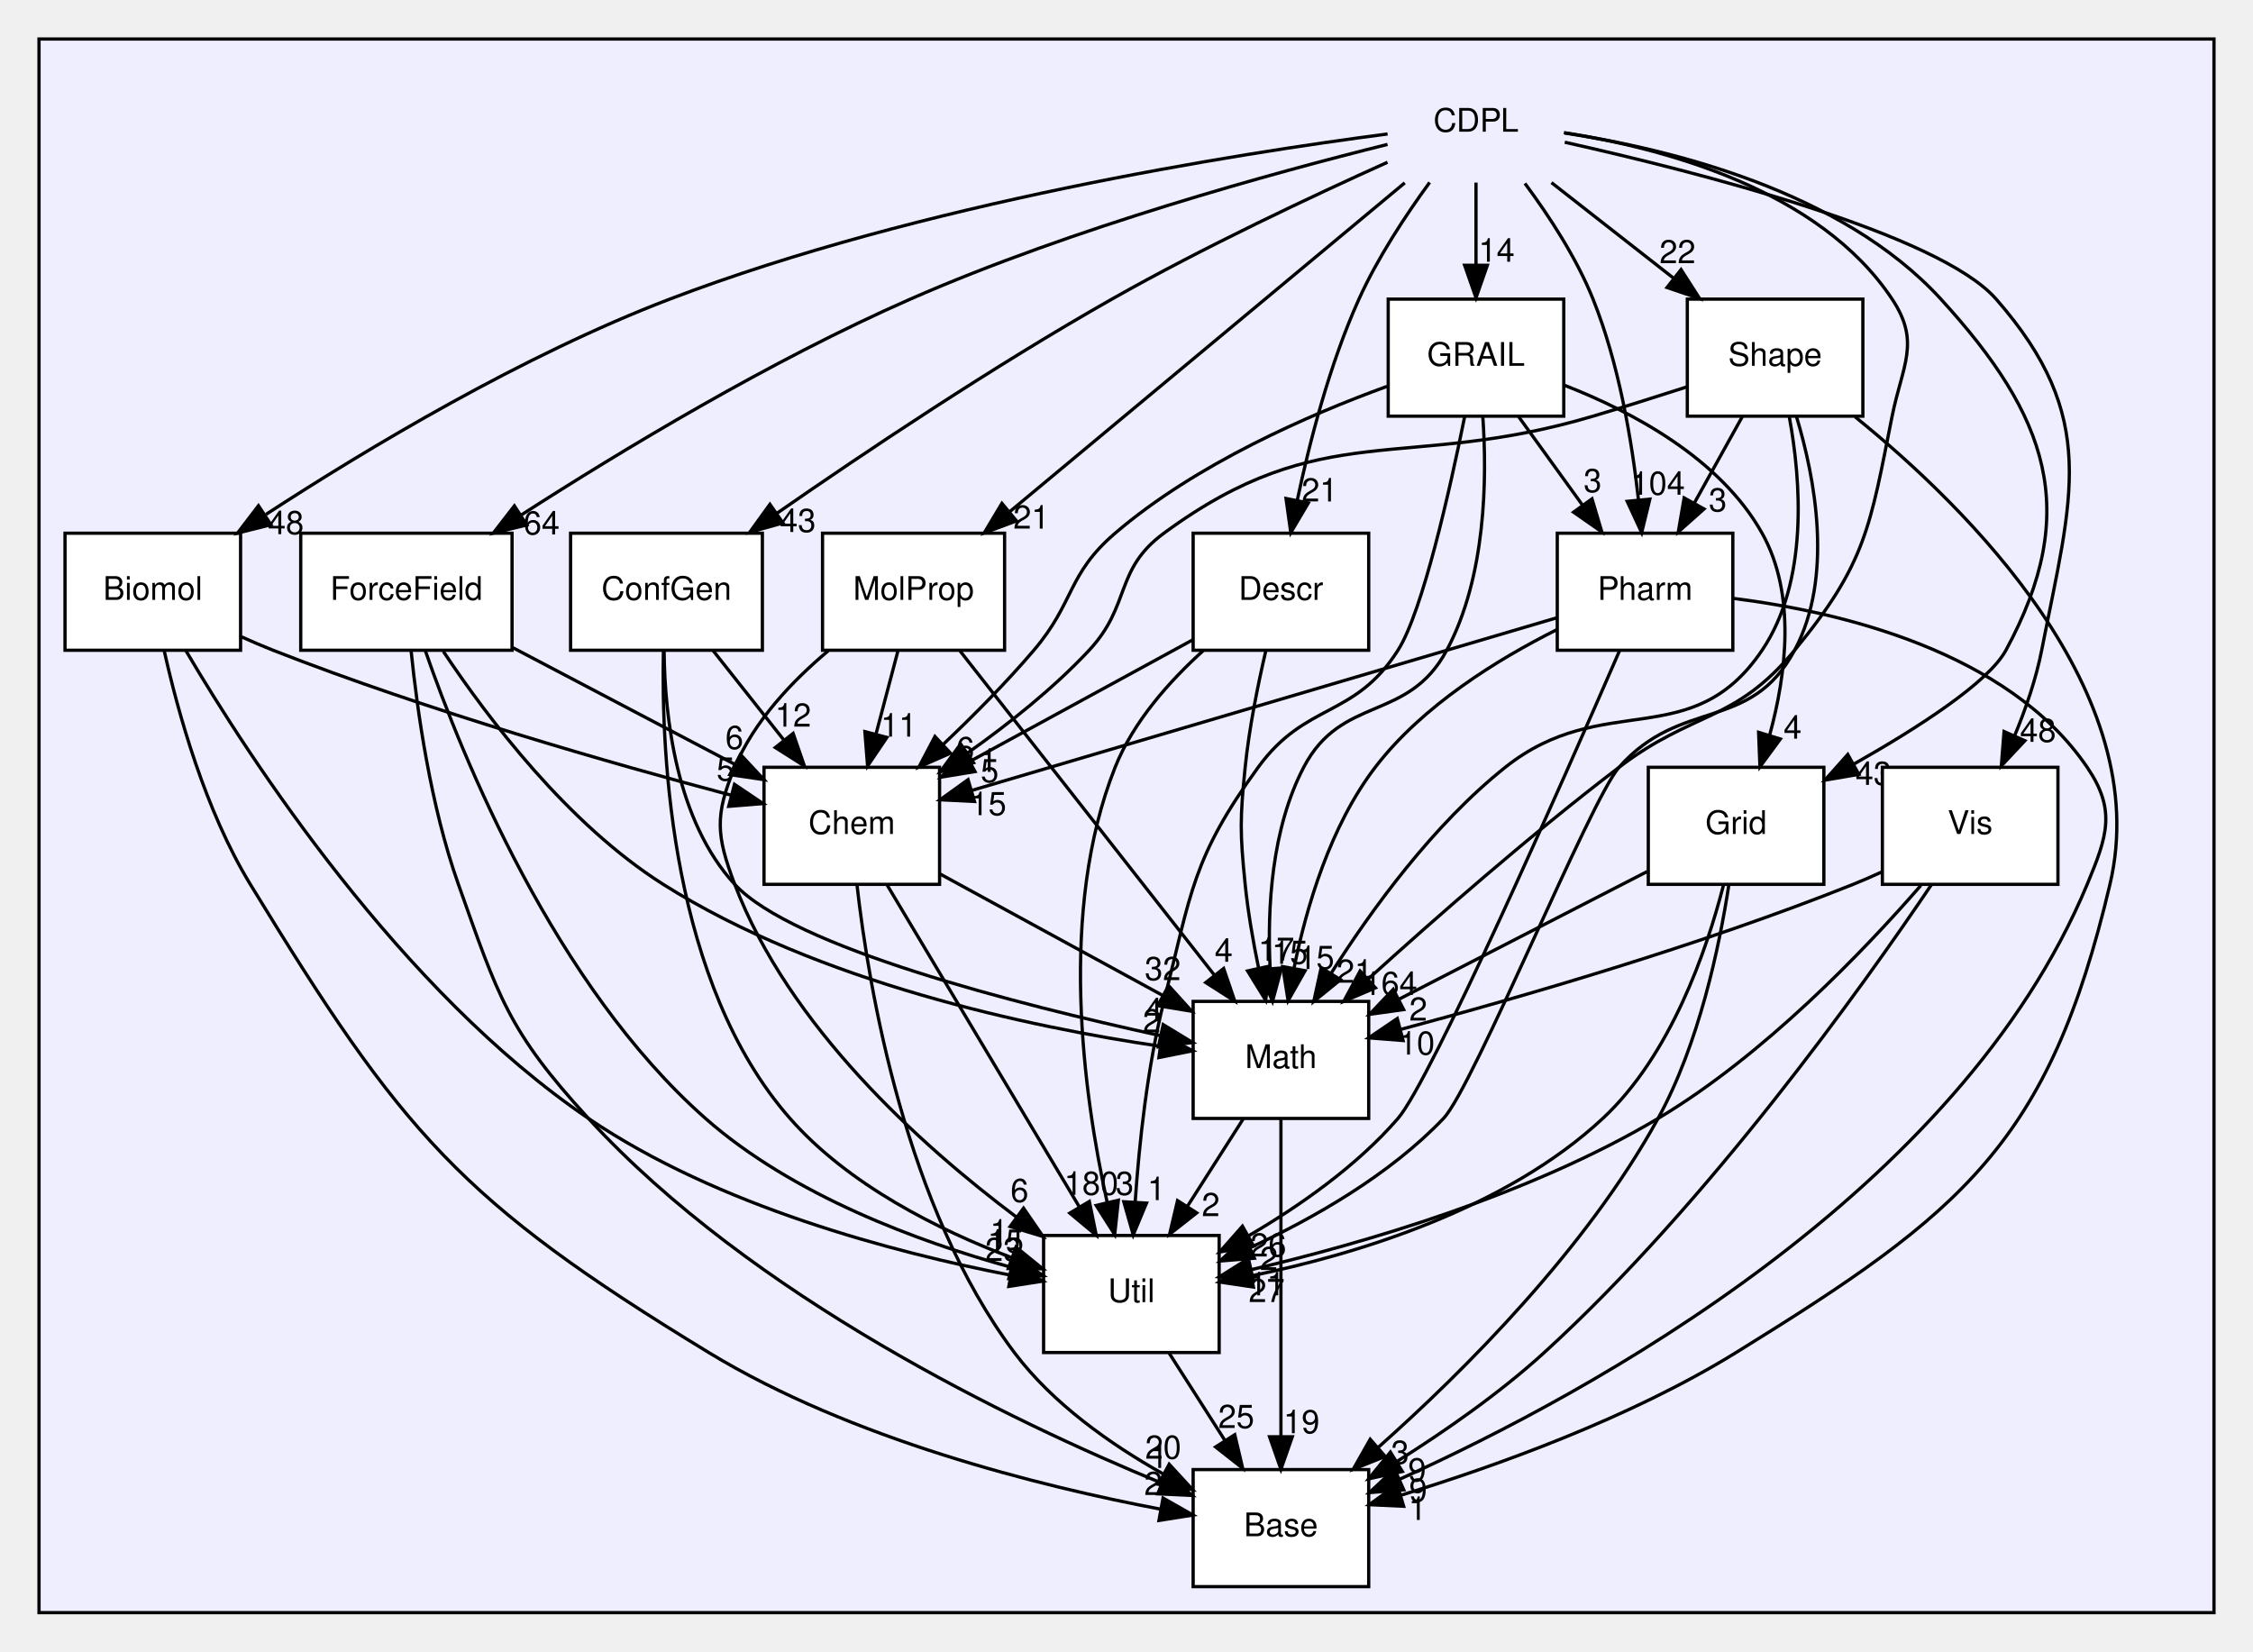
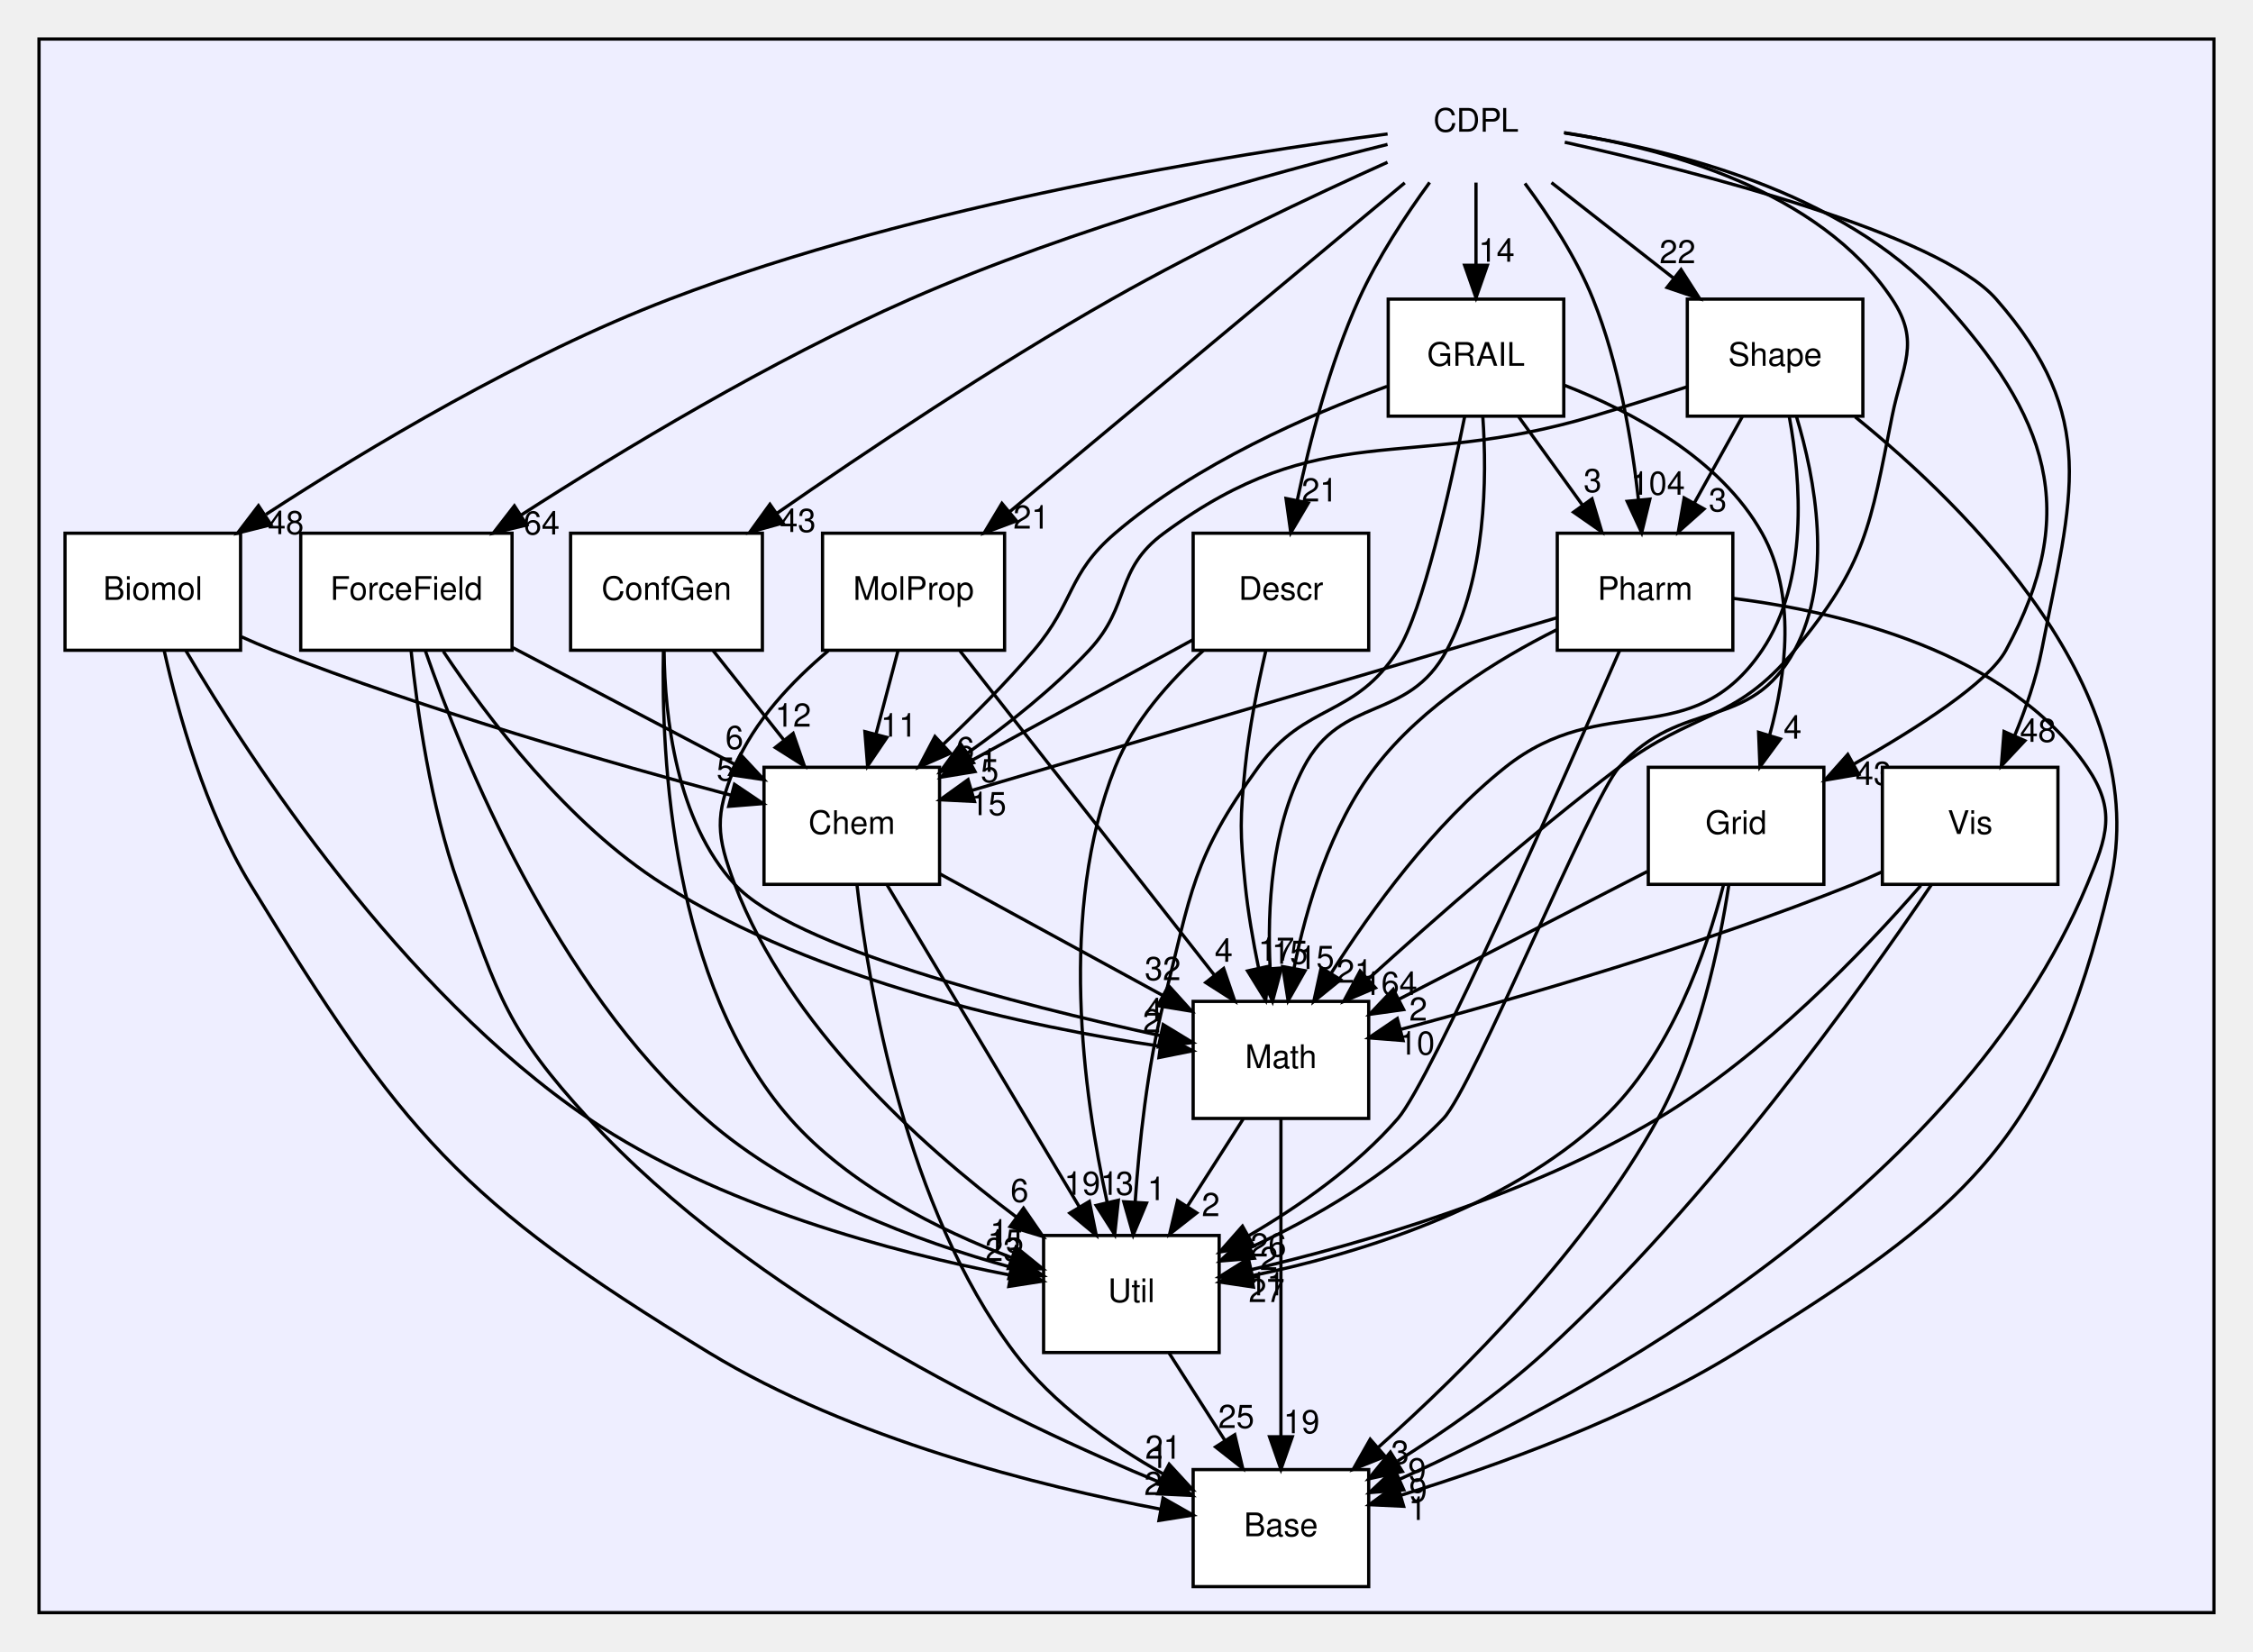
<svg xmlns="http://www.w3.org/2000/svg" xmlns:xlink="http://www.w3.org/1999/xlink" width="693pt" height="508pt" viewBox="0.00 0.00 693.00 508.00">
  <g id="graph0" class="graph" transform="scale(1 1) rotate(0) translate(4 504)">
    <g id="clust1" class="cluster">
      <g id="a_clust1">
        <a xlink:href="dir_d9e3ca1242923a0f3e299c3c2535cd81.html" target="_top">
          <polygon fill="#eeeeff" stroke="#000000" points="8,-8 8,-492 677,-492 677,-8 8,-8" />
        </a>
      </g>
    </g>
    <g id="node1" class="node">
      <text text-anchor="middle" x="450" y="-463.5" font-family="Helvetica,sans-Serif" font-size="10.00" fill="#000000">CDPL</text>
    </g>
    <g id="node3" class="node">
      <g id="a_node3">
        <a xlink:href="dir_7be3ff201f5f76b5f31a7c277c66fc66.html" target="_top" xlink:title="Biomol">
          <polygon fill="#ffffff" stroke="#000000" points="70,-340 16,-340 16,-304 70,-304 70,-340" />
          <text text-anchor="middle" x="43" y="-319.5" font-family="Helvetica,sans-Serif" font-size="10.00" fill="#000000">Biomol</text>
        </a>
      </g>
    </g>
    <g id="edge16" class="edge">
      <path fill="none" stroke="#000000" d="M422.812,-462.8C376.344,-456.739 279.186,-441.471 202,-412 156.824,-394.751 109.067,-366.129 77.824,-345.796" />
      <polygon fill="#000000" stroke="#000000" points="79.35,-342.611 69.073,-340.036 75.501,-348.458 79.35,-342.611" />
      <g id="a_edge16-headlabel">
        <a xlink:href="dir_000000_000006.html" target="_top" xlink:title="48">
          <text text-anchor="middle" x="83.913" y="-339.715" font-family="Helvetica,sans-Serif" font-size="10.00" fill="#000000">48</text>
        </a>
      </g>
    </g>
    <g id="node5" class="node">
      <g id="a_node5">
        <a xlink:href="dir_f4689c5d160d8a5c625e00746131db23.html" target="_top" xlink:title="ConfGen">
          <polygon fill="#ffffff" stroke="#000000" points="230.5,-340 171.5,-340 171.5,-304 230.5,-304 230.5,-340" />
          <text text-anchor="middle" x="201" y="-319.5" font-family="Helvetica,sans-Serif" font-size="10.00" fill="#000000">ConfGen</text>
        </a>
      </g>
    </g>
    <g id="edge17" class="edge">
      <path fill="none" stroke="#000000" d="M422.787,-454.099C399.785,-443.752 366.176,-427.955 338,-412 301.801,-391.502 262.273,-365.068 235.02,-346.161" />
      <polygon fill="#000000" stroke="#000000" points="236.827,-343.154 226.623,-340.304 232.822,-348.895 236.827,-343.154" />
      <g id="a_edge17-headlabel">
        <a xlink:href="dir_000000_000007.html" target="_top" xlink:title="43">
          <text text-anchor="middle" x="241.399" y="-340.382" font-family="Helvetica,sans-Serif" font-size="10.00" fill="#000000">43</text>
        </a>
      </g>
    </g>
    <g id="node6" class="node">
      <g id="a_node6">
        <a xlink:href="dir_e745a1d3abba6038f68bb4cb91ac9212.html" target="_top" xlink:title="Descr">
          <polygon fill="#ffffff" stroke="#000000" points="417,-340 363,-340 363,-304 417,-304 417,-340" />
          <text text-anchor="middle" x="390" y="-319.5" font-family="Helvetica,sans-Serif" font-size="10.00" fill="#000000">Descr</text>
        </a>
      </g>
    </g>
    <g id="edge15" class="edge">
      <path fill="none" stroke="#000000" d="M435.744,-447.89C428.378,-437.8 419.752,-424.733 414,-412 405.04,-392.166 398.868,-368.312 395.029,-350.146" />
      <polygon fill="#000000" stroke="#000000" points="398.429,-349.3 393.034,-340.181 391.565,-350.673 398.429,-349.3" />
      <g id="a_edge15-headlabel">
        <a xlink:href="dir_000000_000008.html" target="_top" xlink:title="21">
          <text text-anchor="middle" x="401.918" y="-349.767" font-family="Helvetica,sans-Serif" font-size="10.00" fill="#000000">21</text>
        </a>
      </g>
    </g>
    <g id="node7" class="node">
      <g id="a_node7">
        <a xlink:href="dir_f85293c44cb7dbf0b9661f2bdcd7f1cd.html" target="_top" xlink:title="ForceField">
          <polygon fill="#ffffff" stroke="#000000" points="153.5,-340 88.5,-340 88.5,-304 153.5,-304 153.5,-340" />
          <text text-anchor="middle" x="121" y="-319.5" font-family="Helvetica,sans-Serif" font-size="10.00" fill="#000000">ForceField</text>
        </a>
      </g>
    </g>
    <g id="edge19" class="edge">
      <path fill="none" stroke="#000000" d="M422.79,-459.585C387.954,-450.918 326.108,-433.987 276,-412 233.078,-393.166 187.003,-365.337 156.346,-345.618" />
      <polygon fill="#000000" stroke="#000000" points="158.03,-342.539 147.736,-340.032 154.22,-348.411 158.03,-342.539" />
      <g id="a_edge19-headlabel">
        <a xlink:href="dir_000000_000009.html" target="_top" xlink:title="64">
          <text text-anchor="middle" x="162.591" y="-339.613" font-family="Helvetica,sans-Serif" font-size="10.00" fill="#000000">64</text>
        </a>
      </g>
    </g>
    <g id="node8" class="node">
      <g id="a_node8">
        <a xlink:href="dir_63172153952ece9cd58d985c57b76252.html" target="_top" xlink:title="GRAIL">
          <polygon fill="#ffffff" stroke="#000000" points="477,-412 423,-412 423,-376 477,-376 477,-412" />
          <text text-anchor="middle" x="450" y="-391.5" font-family="Helvetica,sans-Serif" font-size="10.00" fill="#000000">GRAIL</text>
        </a>
      </g>
    </g>
    <g id="edge20" class="edge">
      <path fill="none" stroke="#000000" d="M450,-447.831C450,-440.131 450,-430.974 450,-422.417" />
      <polygon fill="#000000" stroke="#000000" points="453.5,-422.413 450,-412.413 446.5,-422.413 453.5,-422.413" />
      <g id="a_edge20-headlabel">
        <a xlink:href="dir_000000_000010.html" target="_top" xlink:title="14">
          <text text-anchor="middle" x="456.339" y="-423.508" font-family="Helvetica,sans-Serif" font-size="10.00" fill="#000000">14</text>
        </a>
      </g>
    </g>
    <g id="node9" class="node">
      <g id="a_node9">
        <a xlink:href="dir_8e68467dd8a3f99c322490b7fb276a25.html" target="_top" xlink:title="Grid">
          <polygon fill="#ffffff" stroke="#000000" points="557,-268 503,-268 503,-232 557,-232 557,-268" />
          <text text-anchor="middle" x="530" y="-247.5" font-family="Helvetica,sans-Serif" font-size="10.00" fill="#000000">Grid</text>
        </a>
      </g>
    </g>
    <g id="edge14" class="edge">
      <path fill="none" stroke="#000000" d="M477.269,-463.088C509.494,-458.19 562.569,-445.305 593,-412 625.928,-375.962 636.275,-346.91 613,-304 607.634,-294.106 586.041,-280.205 566.226,-268.986" />
      <polygon fill="#000000" stroke="#000000" points="567.755,-265.831 557.312,-264.043 564.36,-271.953 567.755,-265.831" />
      <g id="a_edge14-headlabel">
        <a xlink:href="dir_000000_000011.html" target="_top" xlink:title="43">
          <text text-anchor="middle" x="572.275" y="-262.591" font-family="Helvetica,sans-Serif" font-size="10.00" fill="#000000">43</text>
        </a>
      </g>
    </g>
    <g id="node10" class="node">
      <g id="a_node10">
        <a xlink:href="dir_a11e439900186475800e797c0fd0ac6b.html" target="_top" xlink:title="Math">
          <polygon fill="#ffffff" stroke="#000000" points="417,-196 363,-196 363,-160 417,-160 417,-196" />
          <text text-anchor="middle" x="390" y="-175.5" font-family="Helvetica,sans-Serif" font-size="10.00" fill="#000000">Math</text>
        </a>
      </g>
    </g>
    <g id="edge18" class="edge">
      <path fill="none" stroke="#000000" d="M477.035,-463.213C507.474,-458.469 555.598,-445.764 578,-412 586.846,-398.668 581.138,-391.689 578,-376 571.201,-342.007 570.034,-330.763 548,-304 529.666,-281.732 516.951,-285.472 494,-268 466.709,-247.224 437.299,-221.426 416.742,-202.784" />
      <polygon fill="#000000" stroke="#000000" points="419.067,-200.167 409.319,-196.015 414.35,-205.339 419.067,-200.167" />
      <g id="a_edge18-headlabel">
        <a xlink:href="dir_000000_000001.html" target="_top" xlink:title="164">
          <text text-anchor="middle" x="423.636" y="-197.991" font-family="Helvetica,sans-Serif" font-size="10.00" fill="#000000">164</text>
        </a>
      </g>
    </g>
    <g id="node11" class="node">
      <g id="a_node11">
        <a xlink:href="dir_800d7d48dc6ea121393d52928155436d.html" target="_top" xlink:title="MolProp">
          <polygon fill="#ffffff" stroke="#000000" points="305,-340 249,-340 249,-304 305,-304 305,-340" />
          <text text-anchor="middle" x="277" y="-319.5" font-family="Helvetica,sans-Serif" font-size="10.00" fill="#000000">MolProp</text>
        </a>
      </g>
    </g>
    <g id="edge13" class="edge">
      <path fill="none" stroke="#000000" d="M428.089,-447.762C397.282,-422.119 341.079,-375.337 306.586,-346.626" />
      <polygon fill="#000000" stroke="#000000" points="308.658,-343.797 298.733,-340.09 304.179,-349.177 308.658,-343.797" />
      <g id="a_edge13-headlabel">
        <a xlink:href="dir_000000_000012.html" target="_top" xlink:title="21">
          <text text-anchor="middle" x="313.237" y="-341.414" font-family="Helvetica,sans-Serif" font-size="10.00" fill="#000000">21</text>
        </a>
      </g>
    </g>
    <g id="node12" class="node">
      <g id="a_node12">
        <a xlink:href="dir_5e8c3cb997677a4f5ba873b3f390ab24.html" target="_top" xlink:title="Pharm">
          <polygon fill="#ffffff" stroke="#000000" points="529,-340 475,-340 475,-304 529,-304 529,-340" />
          <text text-anchor="middle" x="502" y="-319.5" font-family="Helvetica,sans-Serif" font-size="10.00" fill="#000000">Pharm</text>
        </a>
      </g>
    </g>
    <g id="edge22" class="edge">
      <path fill="none" stroke="#000000" d="M465.053,-447.587C472.46,-437.618 480.876,-424.755 486,-412 493.962,-392.18 497.974,-368.325 499.989,-350.156" />
      <polygon fill="#000000" stroke="#000000" points="503.474,-350.48 500.96,-340.188 496.507,-349.802 503.474,-350.48" />
      <g id="a_edge22-headlabel">
        <a xlink:href="dir_000000_000013.html" target="_top" xlink:title="104">
          <text text-anchor="middle" x="505.952" y="-351.833" font-family="Helvetica,sans-Serif" font-size="10.00" fill="#000000">104</text>
        </a>
      </g>
    </g>
    <g id="node13" class="node">
      <g id="a_node13">
        <a xlink:href="dir_e60b3667286dd230b98f983f5ace3d9d.html" target="_top" xlink:title="Shape">
          <polygon fill="#ffffff" stroke="#000000" points="569,-412 515,-412 515,-376 569,-376 569,-412" />
          <text text-anchor="middle" x="542" y="-391.5" font-family="Helvetica,sans-Serif" font-size="10.00" fill="#000000">Shape</text>
        </a>
      </g>
    </g>
    <g id="edge23" class="edge">
      <path fill="none" stroke="#000000" d="M473.216,-447.831C484.547,-438.963 498.346,-428.164 510.603,-418.572" />
      <polygon fill="#000000" stroke="#000000" points="513.074,-421.082 518.792,-412.163 508.76,-415.57 513.074,-421.082" />
      <g id="a_edge23-headlabel">
        <a xlink:href="dir_000000_000003.html" target="_top" xlink:title="22">
          <text text-anchor="middle" x="511.993" y="-423.034" font-family="Helvetica,sans-Serif" font-size="10.00" fill="#000000">22</text>
        </a>
      </g>
    </g>
    <g id="node15" class="node">
      <g id="a_node15">
        <a xlink:href="dir_b9a637619b35b55caadfa6a29882b4cd.html" target="_top" xlink:title="Vis">
          <polygon fill="#ffffff" stroke="#000000" points="629,-268 575,-268 575,-232 629,-232 629,-268" />
          <text text-anchor="middle" x="602" y="-247.5" font-family="Helvetica,sans-Serif" font-size="10.00" fill="#000000">Vis</text>
        </a>
      </g>
    </g>
    <g id="edge21" class="edge">
      <path fill="none" stroke="#000000" d="M477.303,-460.257C518.167,-451.109 592.339,-432.191 610,-412 641.867,-375.569 633.304,-351.499 624,-304 622.266,-295.146 619.072,-285.912 615.646,-277.635" />
      <polygon fill="#000000" stroke="#000000" points="618.828,-276.177 611.591,-268.44 612.424,-279.002 618.828,-276.177" />
      <g id="a_edge21-headlabel">
        <a xlink:href="dir_000000_000002.html" target="_top" xlink:title="48">
          <text text-anchor="middle" x="622.877" y="-275.82" font-family="Helvetica,sans-Serif" font-size="10.00" fill="#000000">48</text>
        </a>
      </g>
    </g>
    <g id="node2" class="node">
      <g id="a_node2">
        <a xlink:href="dir_7ca0558073eba65288e02324c8ceb8f8.html" target="_top" xlink:title="Base">
          <polygon fill="#ffffff" stroke="#000000" points="417,-52 363,-52 363,-16 417,-16 417,-52" />
          <text text-anchor="middle" x="390" y="-31.5" font-family="Helvetica,sans-Serif" font-size="10.00" fill="#000000">Base</text>
        </a>
      </g>
    </g>
    <g id="edge10" class="edge">
      <path fill="none" stroke="#000000" d="M46.539,-303.718C50.773,-284.763 59.092,-254.77 73,-232 119.689,-155.559 137.489,-134.574 214,-88 257.796,-61.34 315.813,-46.888 353.032,-39.813" />
      <polygon fill="#000000" stroke="#000000" points="353.737,-43.242 362.949,-38.009 352.484,-36.355 353.737,-43.242" />
      <g id="a_edge10-headlabel">
        <a xlink:href="dir_000006_000005.html" target="_top" xlink:title="2">
          <text text-anchor="middle" x="350.708" y="-44.179" font-family="Helvetica,sans-Serif" font-size="10.00" fill="#000000">2</text>
        </a>
      </g>
    </g>
    <g id="node4" class="node">
      <g id="a_node4">
        <a xlink:href="dir_2821c7f3ff716b7357153e2284349b47.html" target="_top" xlink:title="Chem">
          <polygon fill="#ffffff" stroke="#000000" points="285,-268 231,-268 231,-232 285,-232 285,-268" />
          <text text-anchor="middle" x="258" y="-247.5" font-family="Helvetica,sans-Serif" font-size="10.00" fill="#000000">Chem</text>
        </a>
      </g>
    </g>
    <g id="edge11" class="edge">
      <path fill="none" stroke="#000000" d="M70.263,-308.14C73.512,-306.667 76.808,-305.252 80,-304 127.68,-285.305 184.596,-269.05 221.007,-259.385" />
      <polygon fill="#000000" stroke="#000000" points="221.925,-262.763 230.708,-256.838 220.147,-255.992 221.925,-262.763" />
      <g id="a_edge11-headlabel">
        <a xlink:href="dir_000006_000004.html" target="_top" xlink:title="5">
          <text text-anchor="middle" x="219.17" y="-263.922" font-family="Helvetica,sans-Serif" font-size="10.00" fill="#000000">5</text>
        </a>
      </g>
    </g>
    <g id="node14" class="node">
      <g id="a_node14">
        <a xlink:href="dir_c592efebd7ac9eb7f4dce0afc29c639f.html" target="_top" xlink:title="Util">
          <polygon fill="#ffffff" stroke="#000000" points="371,-124 317,-124 317,-88 371,-88 371,-124" />
          <text text-anchor="middle" x="344" y="-103.5" font-family="Helvetica,sans-Serif" font-size="10.00" fill="#000000">Util</text>
        </a>
      </g>
    </g>
    <g id="edge12" class="edge">
      <path fill="none" stroke="#000000" d="M53.218,-303.805C72.873,-270.429 119.163,-199.249 177,-160 216.815,-132.981 271.054,-118.748 306.772,-111.808" />
      <polygon fill="#000000" stroke="#000000" points="307.579,-115.218 316.777,-109.961 306.308,-108.335 307.579,-115.218" />
      <g id="a_edge12-headlabel">
        <a xlink:href="dir_000006_000014.html" target="_top" xlink:title="23">
          <text text-anchor="middle" x="304.559" y="-116.163" font-family="Helvetica,sans-Serif" font-size="10.00" fill="#000000">23</text>
        </a>
      </g>
    </g>
    <g id="edge24" class="edge">
      <path fill="none" stroke="#000000" d="M259.59,-231.915C263.206,-199.943 274.515,-132.609 308,-88 319.805,-72.274 337.621,-59.755 353.635,-50.747" />
      <polygon fill="#000000" stroke="#000000" points="355.626,-53.652 362.796,-45.851 352.327,-47.478 355.626,-53.652" />
      <g id="a_edge24-headlabel">
-         <a xlink:href="dir_000004_000005.html" target="_top" xlink:title="20">
-           <text text-anchor="middle" x="353.794" y="-55.35" font-family="Helvetica,sans-Serif" font-size="10.00" fill="#000000">20</text>
+         <a xlink:href="dir_000004_000005.html" target="_top" xlink:title="21">
+           <text text-anchor="middle" x="353.794" y="-55.35" font-family="Helvetica,sans-Serif" font-size="10.00" fill="#000000">21</text>
        </a>
      </g>
    </g>
    <g id="edge25" class="edge">
      <path fill="none" stroke="#000000" d="M285.031,-235.256C304.83,-224.456 331.919,-209.68 353.619,-197.844" />
      <polygon fill="#000000" stroke="#000000" points="355.449,-200.833 362.552,-192.972 352.097,-194.688 355.449,-200.833" />
      <g id="a_edge25-headlabel">
        <a xlink:href="dir_000004_000001.html" target="_top" xlink:title="32">
          <text text-anchor="middle" x="353.653" y="-202.547" font-family="Helvetica,sans-Serif" font-size="10.00" fill="#000000">32</text>
        </a>
      </g>
    </g>
    <g id="edge26" class="edge">
      <path fill="none" stroke="#000000" d="M268.892,-231.762C283.819,-206.768 310.739,-161.692 327.97,-132.841" />
      <polygon fill="#000000" stroke="#000000" points="331.074,-134.47 333.197,-124.09 325.064,-130.881 331.074,-134.47" />
      <g id="a_edge26-headlabel">
-         <a xlink:href="dir_000004_000014.html" target="_top" xlink:title="180">
-           <text text-anchor="middle" x="331.668" y="-136.512" font-family="Helvetica,sans-Serif" font-size="10.00" fill="#000000">180</text>
+         <a xlink:href="dir_000004_000014.html" target="_top" xlink:title="191">
+           <text text-anchor="middle" x="331.668" y="-136.512" font-family="Helvetica,sans-Serif" font-size="10.00" fill="#000000">191</text>
        </a>
      </g>
    </g>
    <g id="edge27" class="edge">
      <path fill="none" stroke="#000000" d="M215.383,-303.831C221.949,-295.539 229.851,-285.557 237.058,-276.453" />
      <polygon fill="#000000" stroke="#000000" points="239.96,-278.426 243.423,-268.413 234.472,-274.081 239.96,-278.426" />
      <g id="a_edge27-headlabel">
        <a xlink:href="dir_000007_000004.html" target="_top" xlink:title="12">
          <text text-anchor="middle" x="239.955" y="-280.507" font-family="Helvetica,sans-Serif" font-size="10.00" fill="#000000">12</text>
        </a>
      </g>
    </g>
    <g id="edge28" class="edge">
      <path fill="none" stroke="#000000" d="M200.27,-303.713C200.48,-283.615 203.952,-251.587 222,-232 239.778,-212.706 308.963,-195.058 352.813,-185.49" />
      <polygon fill="#000000" stroke="#000000" points="353.785,-188.862 362.832,-183.348 352.321,-182.016 353.785,-188.862" />
      <g id="a_edge28-headlabel">
        <a xlink:href="dir_000007_000001.html" target="_top" xlink:title="4">
          <text text-anchor="middle" x="350.863" y="-189.89" font-family="Helvetica,sans-Serif" font-size="10.00" fill="#000000">4</text>
        </a>
      </g>
    </g>
    <g id="edge29" class="edge">
      <path fill="none" stroke="#000000" d="M200.059,-303.987C199.347,-271.222 202.569,-201.44 239,-160 257.038,-139.482 284.754,-125.691 307.181,-117.185" />
      <polygon fill="#000000" stroke="#000000" points="308.514,-120.426 316.742,-113.751 306.147,-113.838 308.514,-120.426" />
      <g id="a_edge29-headlabel">
        <a xlink:href="dir_000007_000014.html" target="_top" xlink:title="11">
          <text text-anchor="middle" x="306.09" y="-121.813" font-family="Helvetica,sans-Serif" font-size="10.00" fill="#000000">11</text>
        </a>
      </g>
    </g>
    <g id="edge7" class="edge">
      <path fill="none" stroke="#000000" d="M362.969,-307.256C343.17,-296.456 316.081,-281.68 294.381,-269.844" />
      <polygon fill="#000000" stroke="#000000" points="295.903,-266.688 285.448,-264.972 292.551,-272.833 295.903,-266.688" />
      <g id="a_edge7-headlabel">
        <a xlink:href="dir_000008_000004.html" target="_top" xlink:title="5">
          <text text-anchor="middle" x="300.418" y="-263.416" font-family="Helvetica,sans-Serif" font-size="10.00" fill="#000000">5</text>
        </a>
      </g>
    </g>
    <g id="edge8" class="edge">
      <path fill="none" stroke="#000000" d="M385.307,-303.646C382.893,-293.263 380.209,-279.994 379,-268 377.395,-252.081 377.395,-247.919 379,-232 379.85,-223.566 381.429,-214.503 383.131,-206.255" />
      <polygon fill="#000000" stroke="#000000" points="386.579,-206.872 385.307,-196.354 379.742,-205.37 386.579,-206.872" />
      <g id="a_edge8-headlabel">
        <a xlink:href="dir_000008_000001.html" target="_top" xlink:title="17">
          <text text-anchor="middle" x="388.581" y="-208.492" font-family="Helvetica,sans-Serif" font-size="10.00" fill="#000000">17</text>
        </a>
      </g>
    </g>
    <g id="edge9" class="edge">
      <path fill="none" stroke="#000000" d="M366.151,-303.928C355.706,-294.504 344.574,-282.02 339,-268 321.458,-223.879 329.214,-167.539 336.539,-134.257" />
      <polygon fill="#000000" stroke="#000000" points="339.997,-134.841 338.869,-124.306 333.181,-133.244 339.997,-134.841" />
      <g id="a_edge9-headlabel">
        <a xlink:href="dir_000008_000014.html" target="_top" xlink:title="3">
          <text text-anchor="middle" x="341.942" y="-136.488" font-family="Helvetica,sans-Serif" font-size="10.00" fill="#000000">3</text>
        </a>
      </g>
    </g>
    <g id="edge32" class="edge">
      <path fill="none" stroke="#000000" d="M122.439,-303.963C124.32,-285.465 128.443,-256.075 137,-232 149.26,-197.507 152.241,-186.964 177,-160 227.325,-105.193 307.039,-66.876 353.348,-47.821" />
      <polygon fill="#000000" stroke="#000000" points="354.736,-51.035 362.7,-44.048 352.117,-44.543 354.736,-51.035" />
      <g id="a_edge32-headlabel">
        <a xlink:href="dir_000009_000005.html" target="_top" xlink:title="1">
          <text text-anchor="middle" x="352.464" y="-52.513" font-family="Helvetica,sans-Serif" font-size="10.00" fill="#000000">1</text>
        </a>
      </g>
    </g>
    <g id="edge33" class="edge">
      <path fill="none" stroke="#000000" d="M153.815,-304.754C174.364,-293.955 200.857,-280.031 221.985,-268.928" />
      <polygon fill="#000000" stroke="#000000" points="223.752,-271.953 230.975,-264.203 220.495,-265.757 223.752,-271.953" />
      <g id="a_edge33-headlabel">
        <a xlink:href="dir_000009_000004.html" target="_top" xlink:title="6">
          <text text-anchor="middle" x="221.891" y="-273.639" font-family="Helvetica,sans-Serif" font-size="10.00" fill="#000000">6</text>
        </a>
      </g>
    </g>
    <g id="edge34" class="edge">
      <path fill="none" stroke="#000000" d="M132.364,-303.656C145.974,-283.198 170.651,-250.55 200,-232 247.733,-201.83 312.67,-188.131 352.93,-182.195" />
      <polygon fill="#000000" stroke="#000000" points="353.433,-185.659 362.856,-180.816 352.469,-178.726 353.433,-185.659" />
      <g id="a_edge34-headlabel">
        <a xlink:href="dir_000009_000001.html" target="_top" xlink:title="2">
          <text text-anchor="middle" x="350.263" y="-186.466" font-family="Helvetica,sans-Serif" font-size="10.00" fill="#000000">2</text>
        </a>
      </g>
    </g>
    <g id="edge35" class="edge">
      <path fill="none" stroke="#000000" d="M126.82,-303.874C138.258,-270.926 166.664,-200.858 213,-160 239.868,-136.309 278.555,-122.098 306.923,-114.247" />
      <polygon fill="#000000" stroke="#000000" points="308.083,-117.561 316.866,-111.637 306.305,-110.791 308.083,-117.561" />
      <g id="a_edge35-headlabel">
        <a xlink:href="dir_000009_000014.html" target="_top" xlink:title="15">
          <text text-anchor="middle" x="305.327" y="-118.72" font-family="Helvetica,sans-Serif" font-size="10.00" fill="#000000">15</text>
        </a>
      </g>
    </g>
    <g id="edge37" class="edge">
      <path fill="none" stroke="#000000" d="M422.646,-385.168C398.687,-376.452 363.902,-361.33 339,-340 324.206,-327.328 326.628,-318.832 314,-304 305.518,-294.038 295.437,-283.882 286.181,-275.107" />
      <polygon fill="#000000" stroke="#000000" points="288.356,-272.349 278.653,-268.094 283.584,-277.471 288.356,-272.349" />
      <g id="a_edge37-headlabel">
        <a xlink:href="dir_000010_000004.html" target="_top" xlink:title="6">
          <text text-anchor="middle" x="292.921" y="-270.222" font-family="Helvetica,sans-Serif" font-size="10.00" fill="#000000">6</text>
        </a>
      </g>
    </g>
    <g id="edge36" class="edge">
      <path fill="none" stroke="#000000" d="M477.277,-385.473C498.026,-377.386 525.132,-362.994 538,-340 548.536,-321.174 545.442,-296.6 540.323,-277.888" />
      <polygon fill="#000000" stroke="#000000" points="543.621,-276.704 537.344,-268.169 536.928,-278.756 543.621,-276.704" />
      <g id="a_edge36-headlabel">
        <a xlink:href="dir_000010_000011.html" target="_top" xlink:title="4">
          <text text-anchor="middle" x="547.389" y="-276.809" font-family="Helvetica,sans-Serif" font-size="10.00" fill="#000000">4</text>
        </a>
      </g>
    </g>
    <g id="edge38" class="edge">
      <path fill="none" stroke="#000000" d="M452.09,-375.927C453.44,-356.875 453.099,-326.555 441,-304 429.056,-281.734 408.698,-290.396 397,-268 387.113,-249.072 385.768,-224.796 386.673,-206.228" />
      <polygon fill="#000000" stroke="#000000" points="390.179,-206.267 387.418,-196.038 383.198,-205.756 390.179,-206.267" />
      <g id="a_edge38-headlabel">
        <a xlink:href="dir_000010_000001.html" target="_top" xlink:title="15">
          <text text-anchor="middle" x="392.749" y="-207.559" font-family="Helvetica,sans-Serif" font-size="10.00" fill="#000000">15</text>
        </a>
      </g>
    </g>
    <g id="edge39" class="edge">
      <path fill="none" stroke="#000000" d="M463.122,-375.831C469.05,-367.623 476.173,-357.761 482.693,-348.732" />
      <polygon fill="#000000" stroke="#000000" points="485.684,-350.569 488.702,-340.413 480.009,-346.471 485.684,-350.569" />
      <g id="a_edge39-headlabel">
        <a xlink:href="dir_000010_000013.html" target="_top" xlink:title="3">
          <text text-anchor="middle" x="485.881" y="-352.646" font-family="Helvetica,sans-Serif" font-size="10.00" fill="#000000">3</text>
        </a>
      </g>
    </g>
    <g id="edge40" class="edge">
      <path fill="none" stroke="#000000" d="M446.517,-375.866C441.93,-353.179 433.559,-315.866 426,-304 412.609,-282.978 397.651,-288.164 383,-268 362.722,-240.091 362.427,-229.453 354,-196 348.887,-175.705 346.388,-152.18 345.166,-134.272" />
      <polygon fill="#000000" stroke="#000000" points="348.654,-133.963 344.572,-124.186 341.666,-134.375 348.654,-133.963" />
      <g id="a_edge40-headlabel">
        <a xlink:href="dir_000010_000014.html" target="_top" xlink:title="1">
          <text text-anchor="middle" x="351.7" y="-134.884" font-family="Helvetica,sans-Serif" font-size="10.00" fill="#000000">1</text>
        </a>
      </g>
    </g>
    <g id="edge4" class="edge">
      <path fill="none" stroke="#000000" d="M527.771,-231.795C524.874,-212.902 518.614,-182.96 506,-160 483.944,-119.851 446.423,-82.392 420.039,-58.927" />
      <polygon fill="#000000" stroke="#000000" points="422.07,-56.053 412.238,-52.106 417.462,-61.323 422.07,-56.053" />
      <g id="a_edge4-headlabel">
        <a xlink:href="dir_000011_000005.html" target="_top" xlink:title="3">
          <text text-anchor="middle" x="426.645" y="-53.782" font-family="Helvetica,sans-Serif" font-size="10.00" fill="#000000">3</text>
        </a>
      </g>
    </g>
    <g id="edge5" class="edge">
      <path fill="none" stroke="#000000" d="M502.674,-235.947C480.897,-224.747 450.208,-208.964 426.357,-196.698" />
      <polygon fill="#000000" stroke="#000000" points="427.75,-193.479 417.257,-192.018 424.549,-199.704 427.75,-193.479" />
      <g id="a_edge5-headlabel">
        <a xlink:href="dir_000011_000001.html" target="_top" xlink:title="2">
          <text text-anchor="middle" x="432.246" y="-190.098" font-family="Helvetica,sans-Serif" font-size="10.00" fill="#000000">2</text>
        </a>
      </g>
    </g>
    <g id="edge6" class="edge">
      <path fill="none" stroke="#000000" d="M526.094,-231.653C520.904,-211.502 509.856,-179.426 489,-160 458.936,-131.997 413.038,-118.18 380.957,-111.593" />
      <polygon fill="#000000" stroke="#000000" points="381.545,-108.142 371.065,-109.7 380.229,-115.017 381.545,-108.142" />
      <g id="a_edge6-headlabel">
        <a xlink:href="dir_000011_000014.html" target="_top" xlink:title="27">
          <text text-anchor="middle" x="385.609" y="-103.529" font-family="Helvetica,sans-Serif" font-size="10.00" fill="#000000">27</text>
        </a>
      </g>
    </g>
    <g id="edge30" class="edge">
      <path fill="none" stroke="#000000" d="M390,-159.762C390,-135.201 390,-91.247 390,-62.354" />
      <polygon fill="#000000" stroke="#000000" points="393.5,-62.09 390,-52.09 386.5,-62.09 393.5,-62.09" />
      <g id="a_edge30-headlabel">
        <a xlink:href="dir_000001_000005.html" target="_top" xlink:title="19">
          <text text-anchor="middle" x="396.339" y="-63.184" font-family="Helvetica,sans-Serif" font-size="10.00" fill="#000000">19</text>
        </a>
      </g>
    </g>
    <g id="edge31" class="edge">
      <path fill="none" stroke="#000000" d="M378.392,-159.831C373.202,-151.708 366.977,-141.964 361.257,-133.012" />
      <polygon fill="#000000" stroke="#000000" points="364.097,-130.956 355.764,-124.413 358.199,-134.725 364.097,-130.956" />
      <g id="a_edge31-headlabel">
        <a xlink:href="dir_000001_000014.html" target="_top" xlink:title="2">
          <text text-anchor="middle" x="368.425" y="-129.956" font-family="Helvetica,sans-Serif" font-size="10.00" fill="#000000">2</text>
        </a>
      </g>
    </g>
    <g id="edge1" class="edge">
      <path fill="none" stroke="#000000" d="M272.205,-303.831C270.151,-296.046 267.704,-286.773 265.424,-278.135" />
      <polygon fill="#000000" stroke="#000000" points="268.795,-277.189 262.859,-268.413 262.026,-278.975 268.795,-277.189" />
      <g id="a_edge1-headlabel">
        <a xlink:href="dir_000012_000004.html" target="_top" xlink:title="11">
          <text text-anchor="middle" x="272.457" y="-277.44" font-family="Helvetica,sans-Serif" font-size="10.00" fill="#000000">11</text>
        </a>
      </g>
    </g>
    <g id="edge2" class="edge">
      <path fill="none" stroke="#000000" d="M291.312,-303.762C311.095,-278.552 346.911,-232.91 369.523,-204.095" />
      <polygon fill="#000000" stroke="#000000" points="372.385,-206.117 375.805,-196.09 366.878,-201.796 372.385,-206.117" />
      <g id="a_edge2-headlabel">
        <a xlink:href="dir_000012_000001.html" target="_top" xlink:title="4">
          <text text-anchor="middle" x="372.399" y="-208.198" font-family="Helvetica,sans-Serif" font-size="10.00" fill="#000000">4</text>
        </a>
      </g>
    </g>
    <g id="edge3" class="edge">
      <path fill="none" stroke="#000000" d="M250.744,-303.815C239.658,-294.529 227.954,-282.19 222,-268 215.809,-253.246 216.314,-246.956 222,-232 238.567,-188.424 278.956,-151.903 308.746,-129.584" />
      <polygon fill="#000000" stroke="#000000" points="310.829,-132.397 316.838,-123.671 306.699,-126.745 310.829,-132.397" />
      <g id="a_edge3-headlabel">
        <a xlink:href="dir_000012_000014.html" target="_top" xlink:title="6">
          <text text-anchor="middle" x="309.601" y="-134.31" font-family="Helvetica,sans-Serif" font-size="10.00" fill="#000000">6</text>
        </a>
      </g>
    </g>
    <g id="edge44" class="edge">
      <path fill="none" stroke="#000000" d="M529.236,-319.945C561.423,-315.891 613.671,-303.836 638,-268 646.987,-254.762 644.149,-246.772 638,-232 598.591,-137.322 485.379,-75.647 426.523,-49.036" />
      <polygon fill="#000000" stroke="#000000" points="427.782,-45.766 417.221,-44.918 424.949,-52.167 427.782,-45.766" />
      <g id="a_edge44-headlabel">
        <a xlink:href="dir_000013_000005.html" target="_top" xlink:title="9">
          <text text-anchor="middle" x="432.218" y="-42.125" font-family="Helvetica,sans-Serif" font-size="10.00" fill="#000000">9</text>
        </a>
      </g>
    </g>
    <g id="edge45" class="edge">
      <path fill="none" stroke="#000000" d="M474.955,-314.02C431.077,-301.072 344.31,-275.469 294.834,-260.869" />
      <polygon fill="#000000" stroke="#000000" points="295.747,-257.489 285.166,-258.016 293.766,-264.203 295.747,-257.489" />
      <g id="a_edge45-headlabel">
        <a xlink:href="dir_000013_000004.html" target="_top" xlink:title="15">
          <text text-anchor="middle" x="299.999" y="-253.284" font-family="Helvetica,sans-Serif" font-size="10.00" fill="#000000">15</text>
        </a>
      </g>
    </g>
    <g id="edge46" class="edge">
      <path fill="none" stroke="#000000" d="M474.932,-310.366C456.738,-301.27 433.515,-286.981 419,-268 405.201,-249.956 397.847,-225.123 394.001,-206.113" />
      <polygon fill="#000000" stroke="#000000" points="397.437,-205.444 392.208,-196.23 390.55,-206.695 397.437,-205.444" />
      <g id="a_edge46-headlabel">
        <a xlink:href="dir_000013_000001.html" target="_top" xlink:title="15">
          <text text-anchor="middle" x="400.873" y="-205.974" font-family="Helvetica,sans-Serif" font-size="10.00" fill="#000000">15</text>
        </a>
      </g>
    </g>
    <g id="edge47" class="edge">
      <path fill="none" stroke="#000000" d="M494.14,-303.822C476.835,-264.015 436.167,-171.744 426,-160 413.316,-145.349 395.726,-133.061 380.089,-123.926" />
      <polygon fill="#000000" stroke="#000000" points="381.593,-120.757 371.159,-118.919 378.169,-126.863 381.593,-120.757" />
      <g id="a_edge47-headlabel">
        <a xlink:href="dir_000013_000014.html" target="_top" xlink:title="26">
          <text text-anchor="middle" x="386.118" y="-117.539" font-family="Helvetica,sans-Serif" font-size="10.00" fill="#000000">26</text>
        </a>
      </g>
    </g>
    <g id="edge48" class="edge">
      <path fill="none" stroke="#000000" d="M566.623,-375.784C601.315,-347.697 658.898,-290.873 645,-232 626.182,-152.286 599.671,-131.062 530,-88 497.491,-67.907 456.265,-53.109 426.99,-44.137" />
      <polygon fill="#000000" stroke="#000000" points="427.75,-40.711 417.167,-41.207 425.749,-47.419 427.75,-40.711" />
      <g id="a_edge48-headlabel">
        <a xlink:href="dir_000003_000005.html" target="_top" xlink:title="1">
          <text text-anchor="middle" x="432.006" y="-36.518" font-family="Helvetica,sans-Serif" font-size="10.00" fill="#000000">1</text>
        </a>
      </g>
    </g>
    <g id="edge49" class="edge">
      <path fill="none" stroke="#000000" d="M514.732,-384.965C505.623,-382.019 495.398,-378.791 486,-376 427.706,-358.692 402.983,-376.035 354,-340 338.706,-328.749 343.959,-317.877 331,-304 320.072,-292.298 306.326,-281.382 293.716,-272.47" />
      <polygon fill="#000000" stroke="#000000" points="295.443,-269.41 285.218,-266.635 291.481,-275.181 295.443,-269.41" />
      <g id="a_edge49-headlabel">
        <a xlink:href="dir_000003_000004.html" target="_top" xlink:title="1">
          <text text-anchor="middle" x="300.013" y="-266.604" font-family="Helvetica,sans-Serif" font-size="10.00" fill="#000000">1</text>
        </a>
      </g>
    </g>
    <g id="edge50" class="edge">
      <path fill="none" stroke="#000000" d="M546.382,-375.721C549.957,-356.216 552.352,-325.259 538,-304 516.411,-272.02 489.192,-292.026 459,-268 436.922,-250.432 417.94,-224.33 405.507,-204.754" />
      <polygon fill="#000000" stroke="#000000" points="408.336,-202.675 400.106,-196.004 402.38,-206.352 408.336,-202.675" />
      <g id="a_edge50-headlabel">
        <a xlink:href="dir_000003_000001.html" target="_top" xlink:title="21">
          <text text-anchor="middle" x="412.64" y="-201.742" font-family="Helvetica,sans-Serif" font-size="10.00" fill="#000000">21</text>
        </a>
      </g>
    </g>
    <g id="edge51" class="edge">
      <path fill="none" stroke="#000000" d="M531.906,-375.831C527.44,-367.793 522.092,-358.167 517.162,-349.292" />
      <polygon fill="#000000" stroke="#000000" points="520.146,-347.455 512.23,-340.413 514.027,-350.855 520.146,-347.455" />
      <g id="a_edge51-headlabel">
        <a xlink:href="dir_000003_000013.html" target="_top" xlink:title="3">
          <text text-anchor="middle" x="524.373" y="-346.719" font-family="Helvetica,sans-Serif" font-size="10.00" fill="#000000">3</text>
        </a>
      </g>
    </g>
    <g id="edge52" class="edge">
      <path fill="none" stroke="#000000" d="M548.569,-375.907C554.318,-356.838 560.044,-326.505 548,-304 534.389,-278.569 513.089,-289.624 494,-268 485.121,-257.942 449.253,-169.715 440,-160 423.453,-142.626 400.066,-129.311 380.518,-120.25" />
      <polygon fill="#000000" stroke="#000000" points="381.837,-117.006 371.277,-116.144 378.994,-123.403 381.837,-117.006" />
      <g id="a_edge52-headlabel">
        <a xlink:href="dir_000003_000014.html" target="_top" xlink:title="2">
          <text text-anchor="middle" x="386.274" y="-113.371" font-family="Helvetica,sans-Serif" font-size="10.00" fill="#000000">2</text>
        </a>
      </g>
    </g>
    <g id="edge53" class="edge">
      <path fill="none" stroke="#000000" d="M355.608,-87.831C360.798,-79.708 367.023,-69.964 372.743,-61.012" />
      <polygon fill="#000000" stroke="#000000" points="375.801,-62.725 378.236,-52.413 369.903,-58.956 375.801,-62.725" />
      <g id="a_edge53-headlabel">
        <a xlink:href="dir_000014_000005.html" target="_top" xlink:title="25">
          <text text-anchor="middle" x="376.259" y="-64.782" font-family="Helvetica,sans-Serif" font-size="10.00" fill="#000000">25</text>
        </a>
      </g>
    </g>
    <g id="edge41" class="edge">
      <path fill="none" stroke="#000000" d="M590.157,-231.985C568.842,-200.412 521.51,-134.065 471,-88 457.349,-75.551 440.588,-63.887 425.861,-54.608" />
      <polygon fill="#000000" stroke="#000000" points="427.351,-51.416 417,-49.154 423.681,-57.377 427.351,-51.416" />
      <g id="a_edge41-headlabel">
        <a xlink:href="dir_000002_000005.html" target="_top" xlink:title="9">
          <text text-anchor="middle" x="431.9" y="-48.382" font-family="Helvetica,sans-Serif" font-size="10.00" fill="#000000">9</text>
        </a>
      </g>
    </g>
    <g id="edge42" class="edge">
      <path fill="none" stroke="#000000" d="M574.698,-235.763C571.791,-234.424 568.855,-233.142 566,-232 519.142,-213.248 463.125,-197.083 427.077,-187.449" />
      <polygon fill="#000000" stroke="#000000" points="427.576,-183.961 417.014,-184.791 425.788,-190.729 427.576,-183.961" />
      <g id="a_edge42-headlabel">
        <a xlink:href="dir_000002_000001.html" target="_top" xlink:title="10">
          <text text-anchor="middle" x="431.777" y="-179.634" font-family="Helvetica,sans-Serif" font-size="10.00" fill="#000000">10</text>
        </a>
      </g>
    </g>
    <g id="edge43" class="edge">
      <path fill="none" stroke="#000000" d="M586.826,-231.649C569.271,-211.494 538.577,-179.415 506,-160 466.419,-136.411 415.187,-121.561 381.04,-113.533" />
      <polygon fill="#000000" stroke="#000000" points="381.55,-110.06 371.023,-111.258 380,-116.886 381.55,-110.06" />
      <g id="a_edge43-headlabel">
        <a xlink:href="dir_000002_000014.html" target="_top" xlink:title="11">
          <text text-anchor="middle" x="385.684" y="-105.587" font-family="Helvetica,sans-Serif" font-size="10.00" fill="#000000">11</text>
        </a>
      </g>
    </g>
  </g>
</svg>
